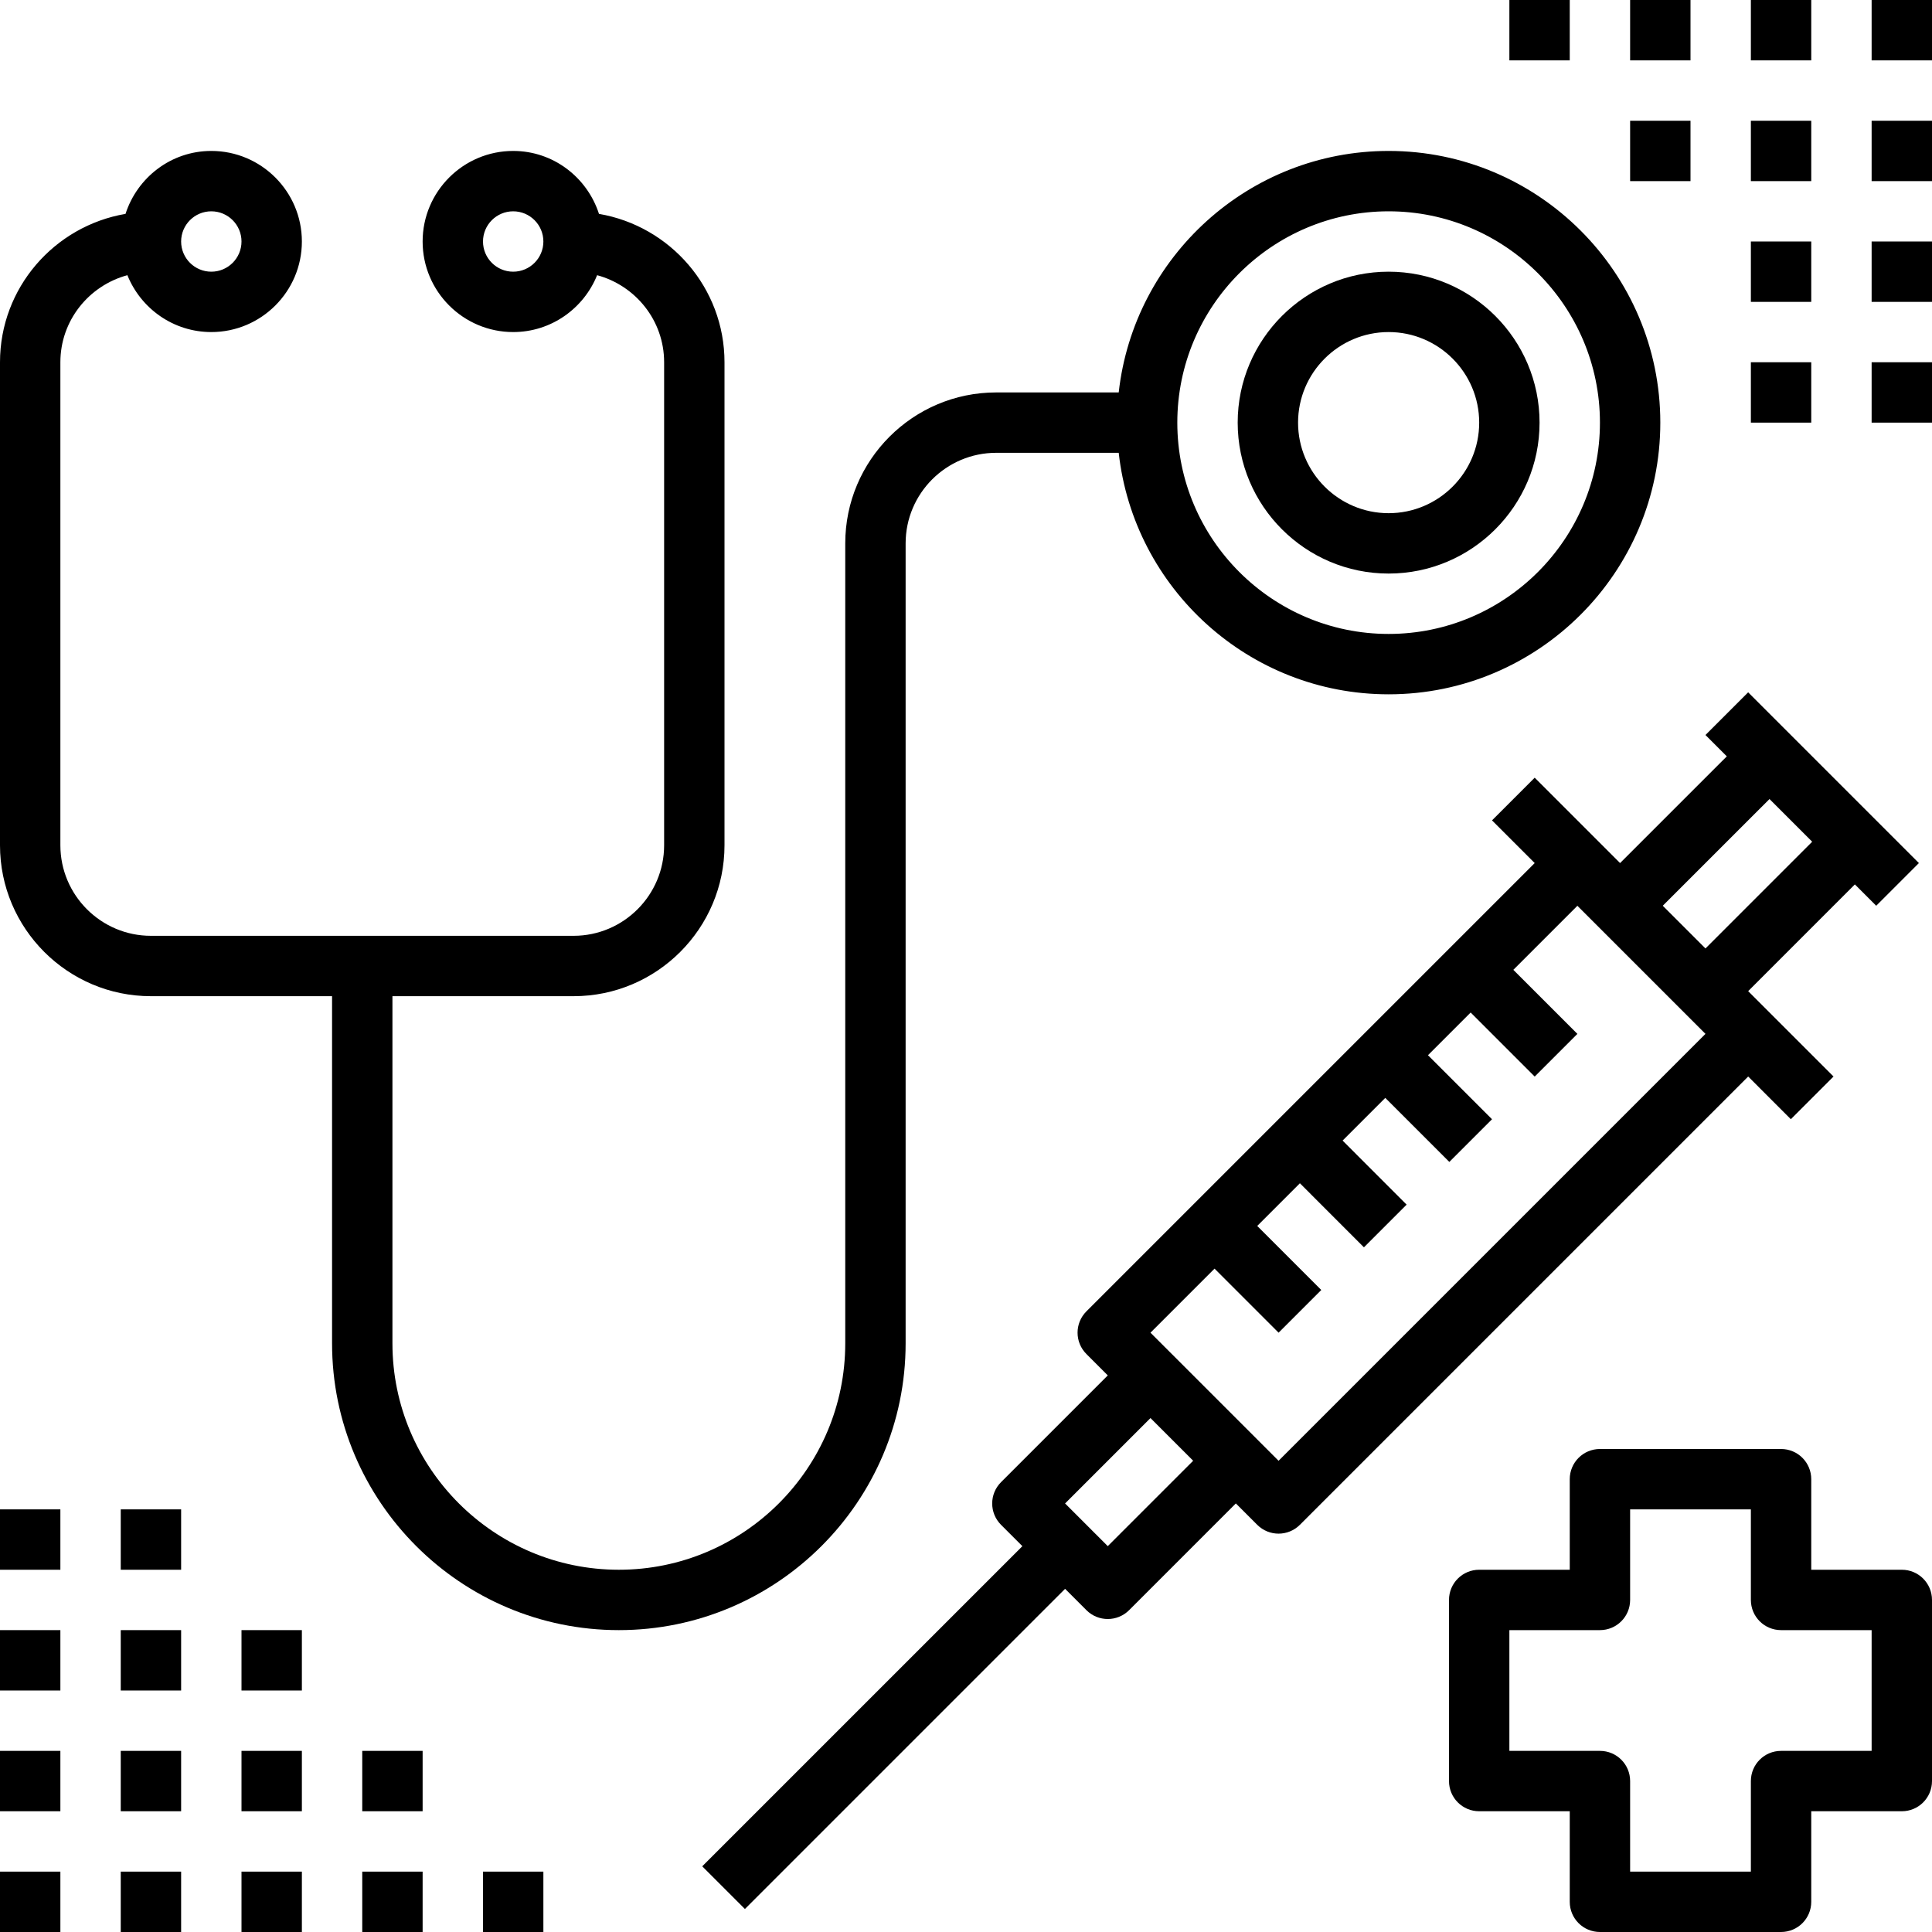
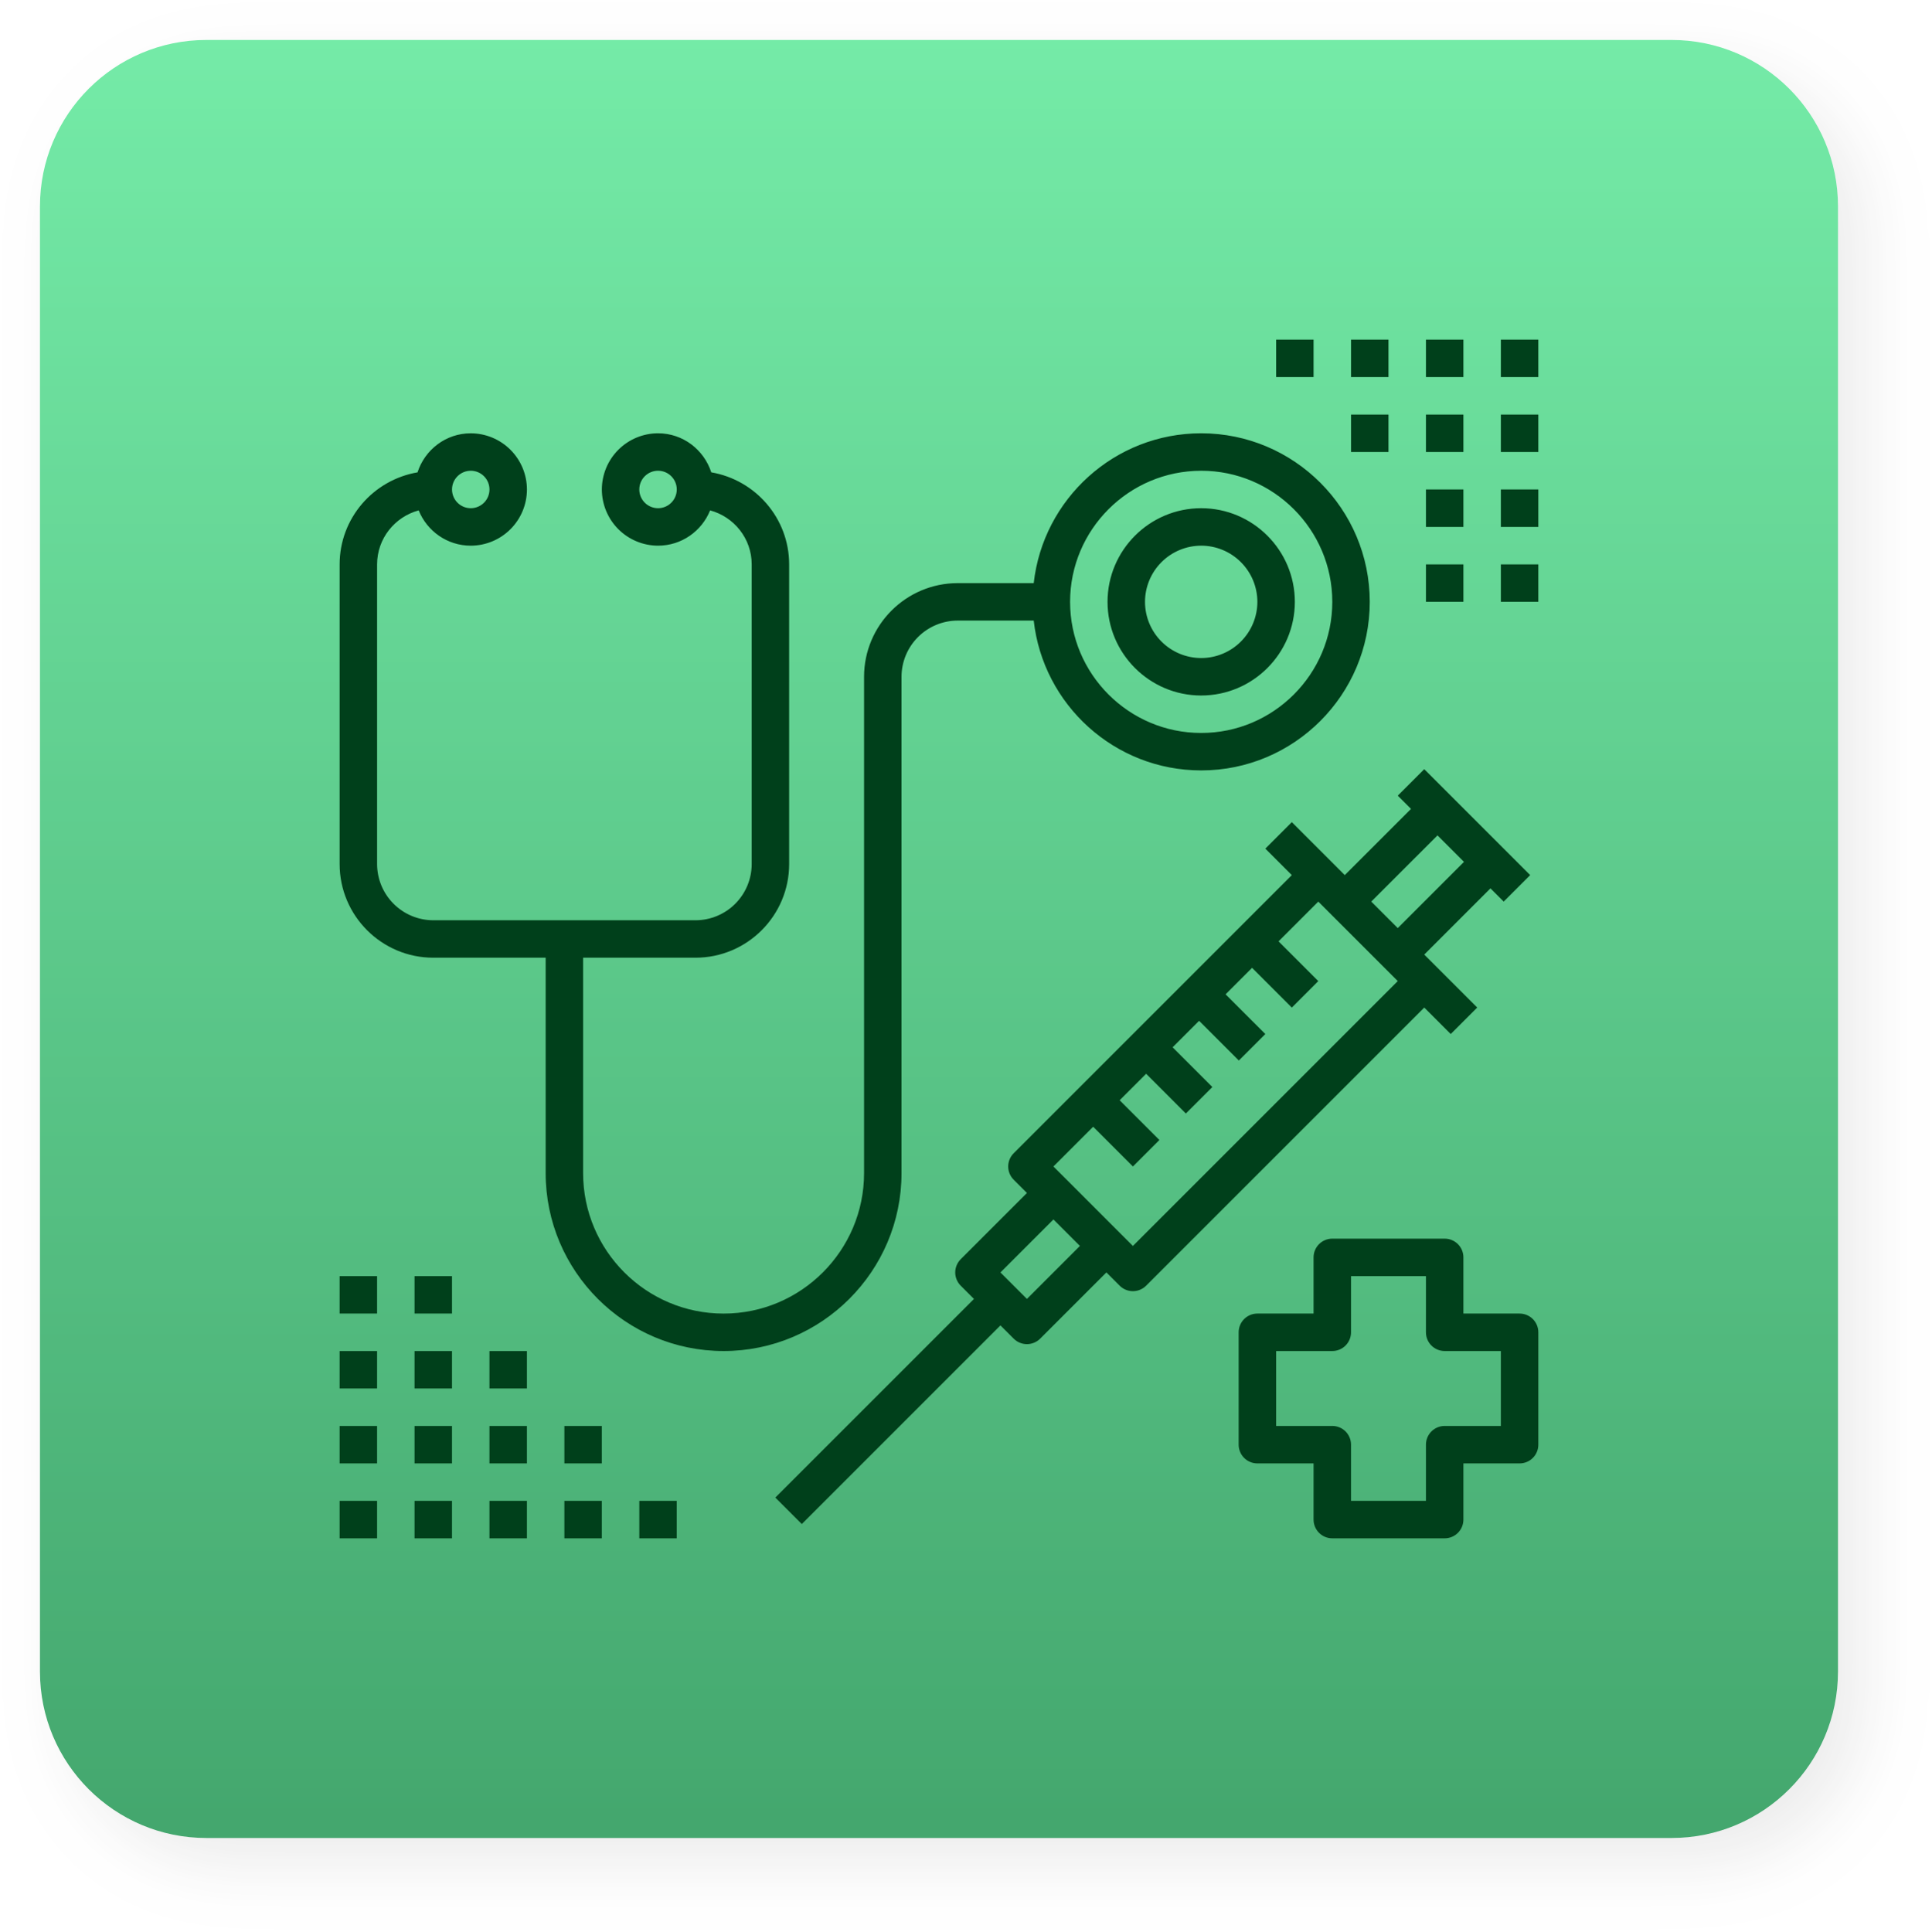
- <svg xmlns="http://www.w3.org/2000/svg" id="medical-vacination-health-hospital" x="0" y="0" version="1.1" viewBox="0 0 64 64" xml:space="preserve" style="enable-background:new 0 0 64 64">
-   <path d="M59.324,37.075l1.414-1.414l-2.121-2.121l-0.707-0.707l3.535-3.536l0.707,0.707l1.414-1.414l-1.414-1.414l-2.828-2.828 l-1.414-1.414l-1.414,1.414l0.707,0.707l-3.536,3.535l-0.707-0.707l-2.121-2.121l-1.414,1.414l1.414,1.414l-14.85,14.85 c-0.391,0.391-0.391,1.023,0,1.414l0.708,0.708l-3.536,3.536c-0.391,0.391-0.391,1.023,0,1.414l0.707,0.707L23.262,61.824 l1.414,1.414l10.606-10.606l0.707,0.707c0.195,0.195,0.451,0.293,0.707,0.293s0.512-0.098,0.707-0.293l3.536-3.536l0.708,0.708 c0.195,0.195,0.451,0.293,0.707,0.293s0.512-0.098,0.707-0.293l14.85-14.85L59.324,37.075z M58.617,26.469l1.414,1.414l-3.535,3.536 l-1.415-1.415L58.617,26.469z M36.696,51.218l-1.414-1.414l2.829-2.829l1.414,1.414L36.696,51.218z M42.354,48.39l-0.705-0.705 c-0.001-0.001-0.001-0.002-0.002-0.003l-2.828-2.828c-0.001-0.001-0.002-0.001-0.003-0.002l-0.705-0.705l2.122-2.122l2.122,2.122 l1.414-1.414l-2.122-2.122l1.414-1.414l2.121,2.122l1.414-1.414l-2.121-2.122l1.414-1.414l2.122,2.121l1.414-1.414l-2.122-2.121 l1.414-1.414l2.122,2.122l1.414-1.414l-2.122-2.122l2.122-2.122l0.707,0.707l2.829,2.829l0.707,0.707L42.354,48.39z" />
-   <path d="M30,44.5V18c0-1.654,1.346-3,3-3h4.059c0.499,4.493,4.316,8,8.941,8c4.963,0,9-4.037,9-9s-4.037-9-9-9 c-4.625,0-8.442,3.507-8.941,8H33c-2.757,0-5,2.243-5,5v26.5c0,4.136-3.364,7.5-7.5,7.5S13,48.636,13,44.5V33h6c2.757,0,5-2.243,5-5 V12c0-2.468-1.802-4.512-4.158-4.915C19.453,5.88,18.333,5,17,5c-1.654,0-3,1.346-3,3s1.346,3,3,3c1.259,0,2.336-0.782,2.78-1.884 C21.055,9.461,22,10.617,22,12v16c0,1.654-1.346,3-3,3H5c-1.654,0-3-1.346-3-3V12c0-1.383,0.945-2.539,2.22-2.884 C4.664,10.218,5.741,11,7,11c1.654,0,3-1.346,3-3S8.654,5,7,5C5.667,5,4.547,5.88,4.158,7.085C1.802,7.488,0,9.532,0,12v16 c0,2.757,2.243,5,5,5h6v11.5c0,5.238,4.262,9.5,9.5,9.5S30,49.738,30,44.5z M46,7c3.859,0,7,3.141,7,7s-3.141,7-7,7s-7-3.141-7-7 S42.141,7,46,7z M17,9c-0.552,0-1-0.448-1-1s0.448-1,1-1s1,0.448,1,1S17.552,9,17,9z M7,7c0.552,0,1,0.448,1,1S7.552,9,7,9 S6,8.552,6,8S6.448,7,7,7z" />
-   <path d="M46,19c2.757,0,5-2.243,5-5s-2.243-5-5-5s-5,2.243-5,5S43.243,19,46,19z M46,11c1.654,0,3,1.346,3,3s-1.346,3-3,3 s-3-1.346-3-3S44.346,11,46,11z" />
-   <rect width="2" height="2" y="50" />
-   <rect width="2" height="2" x="4" y="50" />
-   <rect width="2" height="2" y="54" />
-   <rect width="2" height="2" x="4" y="54" />
-   <rect width="2" height="2" x="8" y="54" />
-   <rect width="2" height="2" y="58" />
-   <rect width="2" height="2" x="4" y="58" />
-   <rect width="2" height="2" x="8" y="58" />
-   <rect width="2" height="2" y="62" />
-   <rect width="2" height="2" x="4" y="62" />
-   <rect width="2" height="2" x="8" y="62" />
-   <rect width="2" height="2" x="12" y="58" />
-   <rect width="2" height="2" x="12" y="62" />
-   <rect width="2" height="2" x="16" y="62" />
-   <path d="M63,52h-3v-3c0-0.553-0.447-1-1-1h-6c-0.553,0-1,0.447-1,1v3h-3c-0.553,0-1,0.447-1,1v6c0,0.553,0.447,1,1,1h3v3 c0,0.553,0.447,1,1,1h6c0.553,0,1-0.447,1-1v-3h3c0.553,0,1-0.447,1-1v-6C64,52.447,63.553,52,63,52z M62,58h-3 c-0.553,0-1,0.447-1,1v3h-4v-3c0-0.553-0.447-1-1-1h-3v-4h3c0.553,0,1-0.447,1-1v-3h4v3c0,0.553,0.447,1,1,1h3V58z" />
-   <rect width="2" height="2" x="62" y="12" />
-   <rect width="2" height="2" x="58" y="12" />
-   <rect width="2" height="2" x="62" y="8" />
-   <rect width="2" height="2" x="58" y="8" />
-   <rect width="2" height="2" x="62" y="4" />
-   <rect width="2" height="2" x="58" y="4" />
-   <rect width="2" height="2" x="54" y="4" />
-   <rect width="2" height="2" x="62" />
-   <rect width="2" height="2" x="58" />
-   <rect width="2" height="2" x="54" />
-   <rect width="2" height="2" x="50" />
+ <svg xmlns="http://www.w3.org/2000/svg" width="290" height="290" viewBox="0 0 290 290" fill="none">
+   <g opacity="0.75" filter="url(#filter0_d_1006_406)">
+     <path d="M251 276H31C17.193 276 6 264.807 6 251V31C6 17.193 17.193 6 31 6H251C264.807 6 276 17.193 276 31V251C276 264.807 264.807 276 251 276Z" fill="url(#paint0_linear_1006_406)" />
+   </g>
+   <path d="M217.848 155.274L221.825 151.297L215.86 145.331L213.871 143.343L223.814 133.398L225.802 135.386L229.779 131.409L225.802 127.432L217.848 119.478L213.871 115.501L209.894 119.478L211.883 121.466L201.938 131.408L199.949 129.42L193.984 123.455L190.007 127.432L193.984 131.409L152.219 173.175C151.958 173.436 151.75 173.746 151.609 174.087C151.467 174.428 151.394 174.794 151.394 175.163C151.394 175.533 151.467 175.899 151.609 176.24C151.75 176.581 151.958 176.891 152.219 177.152L154.21 179.143L144.265 189.088C144.004 189.349 143.796 189.659 143.655 190C143.513 190.341 143.44 190.707 143.44 191.077C143.44 191.446 143.513 191.812 143.655 192.153C143.796 192.494 144.004 192.804 144.265 193.065L146.253 195.054L116.424 224.88L120.401 228.857L150.23 199.028L152.219 201.016C152.767 201.564 153.487 201.84 154.207 201.84C154.927 201.84 155.647 201.564 156.195 201.016L166.14 191.071L168.132 193.062C168.393 193.324 168.702 193.531 169.044 193.673C169.385 193.814 169.751 193.887 170.12 193.886C170.84 193.886 171.56 193.611 172.109 193.062L213.874 151.297L217.848 155.274V155.274ZM215.86 125.444L219.837 129.421L209.894 139.366L205.915 135.386L215.86 125.444V125.444ZM154.207 195.051L150.23 191.074L158.187 183.117L162.164 187.094L154.207 195.051ZM170.12 187.097L168.137 185.114L160.178 177.152L158.187 175.164L164.155 169.195L170.123 175.164L174.1 171.187L168.132 165.219L172.109 161.242L178.074 167.21L182.051 163.233L176.085 157.265L180.062 153.288L186.03 159.253L190.007 155.276L184.039 149.311L188.016 145.334L193.984 151.302L197.961 147.325L191.993 141.357L197.961 135.389L199.949 137.378L207.906 145.335L209.894 147.323L170.12 187.097V187.097ZM135.375 176.156V101.625C135.378 99.388 136.269 97.244 137.85 95.663C139.432 94.081 141.576 93.191 143.813 93.188H155.228C156.632 105.825 167.367 115.688 180.375 115.688C194.333 115.688 205.688 104.334 205.688 90.376C205.688 76.418 194.333 65.064 180.375 65.064C167.367 65.064 156.632 74.927 155.228 87.564H143.813C136.059 87.564 129.751 93.872 129.751 101.627V176.158C129.751 187.791 120.29 197.252 108.657 197.252C97.024 197.252 87.563 187.791 87.563 176.158V143.813H104.438C112.192 143.813 118.501 137.505 118.501 129.751V84.751C118.501 77.81 113.433 72.061 106.807 70.928C105.713 67.539 102.563 65.064 98.814 65.064C96.577 65.067 94.433 65.958 92.852 67.539C91.27 69.121 90.38 71.265 90.377 73.502C90.38 75.739 91.27 77.883 92.852 79.465C94.434 81.047 96.578 81.937 98.815 81.94C102.356 81.94 105.385 79.741 106.634 76.641C110.22 77.611 112.878 80.862 112.878 84.752V129.752C112.875 131.989 111.985 134.133 110.403 135.715C108.822 137.296 106.678 138.187 104.441 138.19H65.063C62.826 138.187 60.682 137.297 59.101 135.715C57.519 134.134 56.629 131.99 56.626 129.753V84.753C56.626 80.863 59.284 77.612 62.87 76.642C64.119 79.741 67.148 81.941 70.689 81.941C72.926 81.938 75.07 81.048 76.652 79.466C78.233 77.885 79.124 75.741 79.127 73.504C79.124 71.267 78.234 69.123 76.652 67.542C75.071 65.96 72.927 65.07 70.69 65.067C66.941 65.067 63.791 67.542 62.697 70.931C56.068 72.06 51 77.809 51 84.75V129.75C51 137.504 57.308 143.813 65.063 143.813H81.938V176.157C81.938 190.889 93.925 202.876 108.657 202.876C123.389 202.876 135.376 190.889 135.376 176.157L135.375 176.156ZM180.375 70.688C191.228 70.688 200.062 79.522 200.062 90.376C200.062 101.23 191.228 110.064 180.375 110.064C169.522 110.064 160.688 101.23 160.688 90.377C160.688 79.524 169.522 70.69 180.375 70.69V70.688ZM98.813 76.313C97.26 76.313 96 75.053 96 73.5C96 71.947 97.26 70.688 98.813 70.688C100.366 70.688 101.626 71.948 101.626 73.501C101.626 75.054 100.366 76.314 98.814 76.314L98.813 76.313ZM70.688 70.688C72.24 70.688 73.501 71.948 73.501 73.501C73.501 75.054 72.241 76.314 70.689 76.314C69.137 76.314 67.877 75.054 67.877 73.502C67.877 71.95 69.137 70.69 70.69 70.69L70.688 70.688ZM180.375 104.438C188.129 104.438 194.438 98.13 194.438 90.376C194.438 82.622 188.129 76.314 180.375 76.314C172.621 76.314 166.312 82.622 166.312 90.377C166.312 98.132 172.621 104.44 180.375 104.44V104.438ZM180.375 81.938C182.612 81.941 184.756 82.832 186.337 84.413C187.919 85.995 188.809 88.139 188.812 90.376C188.809 92.613 187.919 94.757 186.337 96.339C184.756 97.92 182.612 98.811 180.375 98.814C178.138 98.811 175.994 97.921 174.413 96.339C172.831 94.758 171.941 92.614 171.938 90.377C171.941 88.14 172.831 85.996 174.413 84.415C175.994 82.833 178.138 81.943 180.375 81.94V81.938ZM56.625 191.625H51V197.25H56.625V191.625ZM67.875 191.625H62.25V197.25H67.875V191.625ZM56.625 202.875H51V208.5H56.625V202.875ZM67.875 202.875H62.25V208.5H67.875V202.875ZM79.125 202.875H73.5V208.5H79.125V202.875ZM56.625 214.125H51V219.75H56.625V214.125ZM67.875 214.125H62.25V219.75H67.875V214.125ZM79.125 214.125H73.5V219.75H79.125V214.125ZM56.625 225.375H51V231H56.625V225.375ZM67.875 225.375H62.25V231H67.875V225.375ZM79.125 225.375H73.5V231H79.125V225.375ZM90.375 214.125H84.75V219.75H90.375V214.125ZM90.375 225.375H84.75V231H90.375V225.375ZM101.625 225.375H96V231H101.625V225.375ZM228.188 197.25H219.75V188.812C219.75 188.443 219.678 188.077 219.536 187.736C219.395 187.394 219.188 187.084 218.927 186.823C218.666 186.562 218.356 186.355 218.014 186.214C217.673 186.072 217.307 186 216.938 186H200.062C199.693 186 199.327 186.072 198.986 186.214C198.644 186.355 198.334 186.562 198.073 186.823C197.812 187.084 197.605 187.394 197.464 187.736C197.322 188.077 197.25 188.443 197.25 188.812V197.25H188.812C188.443 197.25 188.077 197.322 187.736 197.464C187.394 197.605 187.084 197.812 186.823 198.073C186.562 198.334 186.355 198.644 186.214 198.986C186.072 199.327 186 199.693 186 200.062V216.938C186 217.307 186.072 217.673 186.214 218.014C186.355 218.356 186.562 218.666 186.823 218.927C187.084 219.188 187.394 219.395 187.736 219.536C188.077 219.678 188.443 219.75 188.812 219.75H197.25V228.188C197.25 228.557 197.322 228.923 197.464 229.264C197.605 229.606 197.812 229.916 198.073 230.177C198.334 230.438 198.644 230.645 198.986 230.786C199.327 230.928 199.693 231 200.062 231H216.938C217.307 231 217.673 230.928 218.014 230.786C218.356 230.645 218.666 230.438 218.927 230.177C219.188 229.916 219.395 229.606 219.536 229.264C219.678 228.923 219.75 228.557 219.75 228.188V219.75H228.188C228.557 219.75 228.923 219.678 229.264 219.536C229.606 219.395 229.916 219.188 230.177 218.927C230.438 218.666 230.645 218.356 230.786 218.014C230.928 217.673 231 217.307 231 216.938V200.062C231 199.693 230.928 199.327 230.786 198.986C230.645 198.644 230.438 198.334 230.177 198.073C229.916 197.812 229.606 197.605 229.264 197.464C228.923 197.322 228.557 197.25 228.188 197.25ZM225.375 214.125H216.938C216.568 214.125 216.203 214.197 215.861 214.338C215.52 214.48 215.209 214.687 214.948 214.948C214.687 215.209 214.48 215.52 214.338 215.861C214.197 216.203 214.125 216.568 214.125 216.938V225.375H202.875V216.938C202.875 216.568 202.803 216.203 202.662 215.861C202.52 215.52 202.313 215.209 202.052 214.948C201.791 214.687 201.48 214.48 201.139 214.338C200.797 214.197 200.432 214.125 200.062 214.125H191.625V202.875H200.062C200.432 202.875 200.797 202.803 201.139 202.662C201.48 202.52 201.791 202.313 202.052 202.052C202.313 201.791 202.52 201.48 202.662 201.139C202.803 200.797 202.875 200.432 202.875 200.062V191.625H214.125V200.062C214.125 200.432 214.197 200.797 214.338 201.139C214.48 201.48 214.687 201.791 214.948 202.052C215.209 202.313 215.52 202.52 215.861 202.662C216.203 202.803 216.568 202.875 216.938 202.875H225.375V214.125ZM231 84.75H225.375V90.375H231V84.75ZM219.75 84.75H214.125V90.375H219.75V84.75ZM231 73.5H225.375V79.125H231V73.5ZM219.75 73.5H214.125V79.125H219.75V73.5ZM231 62.25H225.375V67.875H231V62.25ZM219.75 62.25H214.125V67.875H219.75V62.25ZM208.5 62.25H202.875V67.875H208.5V62.25ZM231 51H225.375V56.625H231V51ZM219.75 51H214.125V56.625H219.75V51ZM208.5 51H202.875V56.625H208.5V51ZM197.25 51H191.625V56.625H197.25V51Z" fill="#00401B" />
+   <defs>
+     <filter id="filter0_d_1006_406" x="0" y="0" width="290" height="290" filterUnits="userSpaceOnUse" color-interpolation-filters="sRGB">
+       <feFlood flood-opacity="0" result="BackgroundImageFix" />
+       <feColorMatrix in="SourceAlpha" type="matrix" values="0 0 0 0 0 0 0 0 0 0 0 0 0 0 0 0 0 0 127 0" result="hardAlpha" />
+       <feOffset dx="4" dy="4" />
+       <feGaussianBlur stdDeviation="5" />
+       <feColorMatrix type="matrix" values="0 0 0 0 0 0 0 0 0 0 0 0 0 0 0 0 0 0 0.1 0" />
+       <feBlend mode="normal" in2="BackgroundImageFix" result="effect1_dropShadow_1006_406" />
+       <feBlend mode="normal" in="SourceGraphic" in2="effect1_dropShadow_1006_406" result="shape" />
+     </filter>
+     <linearGradient id="paint0_linear_1006_406" x1="141" y1="276" x2="141" y2="6" gradientUnits="userSpaceOnUse">
+       <stop stop-color="#05893D" />
+       <stop offset="1" stop-color="#46E48A" />
+     </linearGradient>
+   </defs>
</svg>
